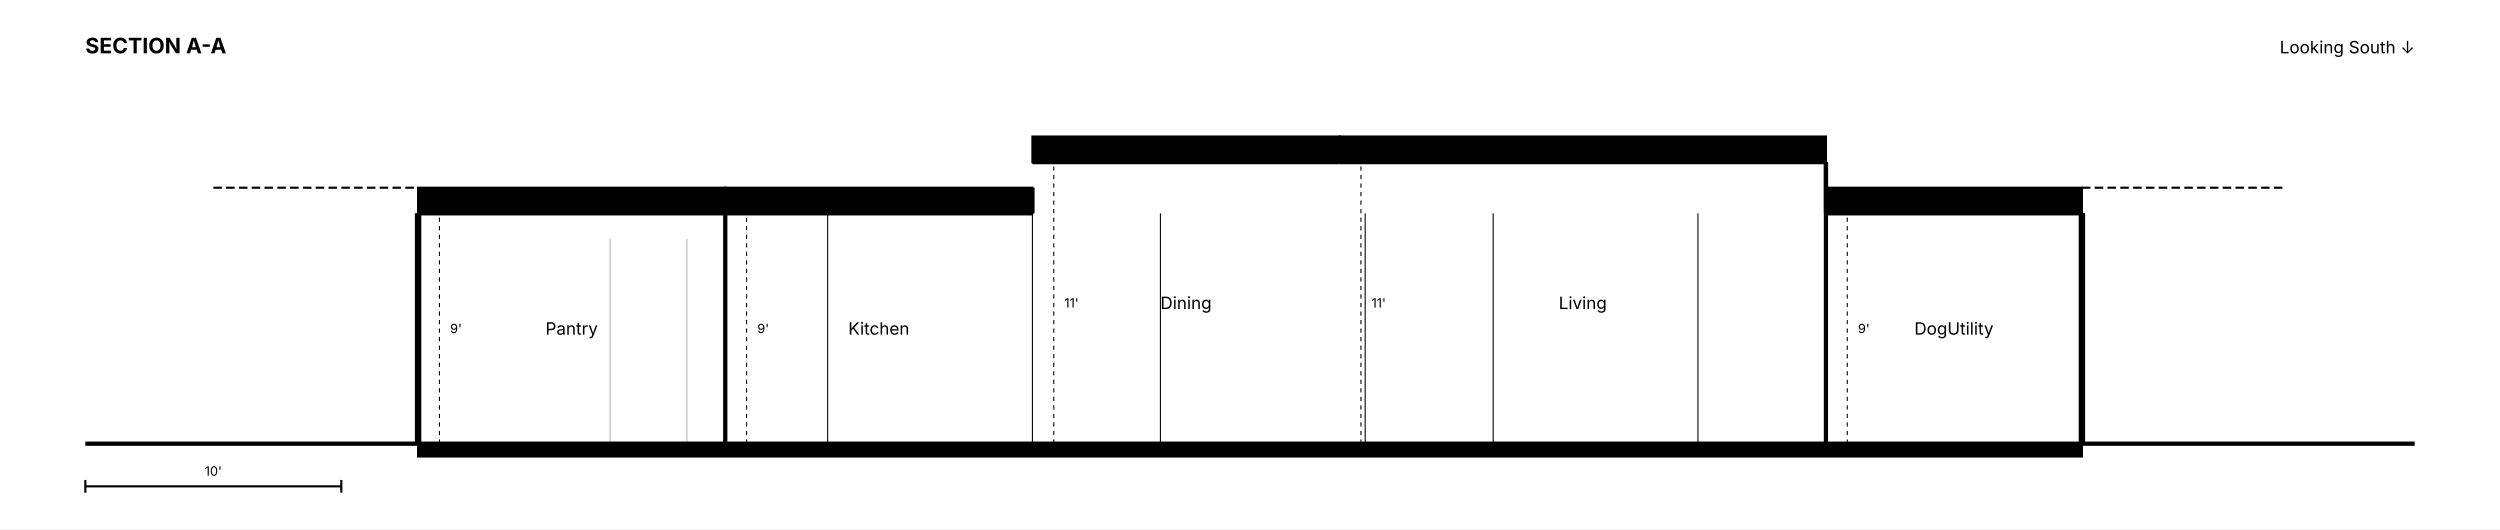
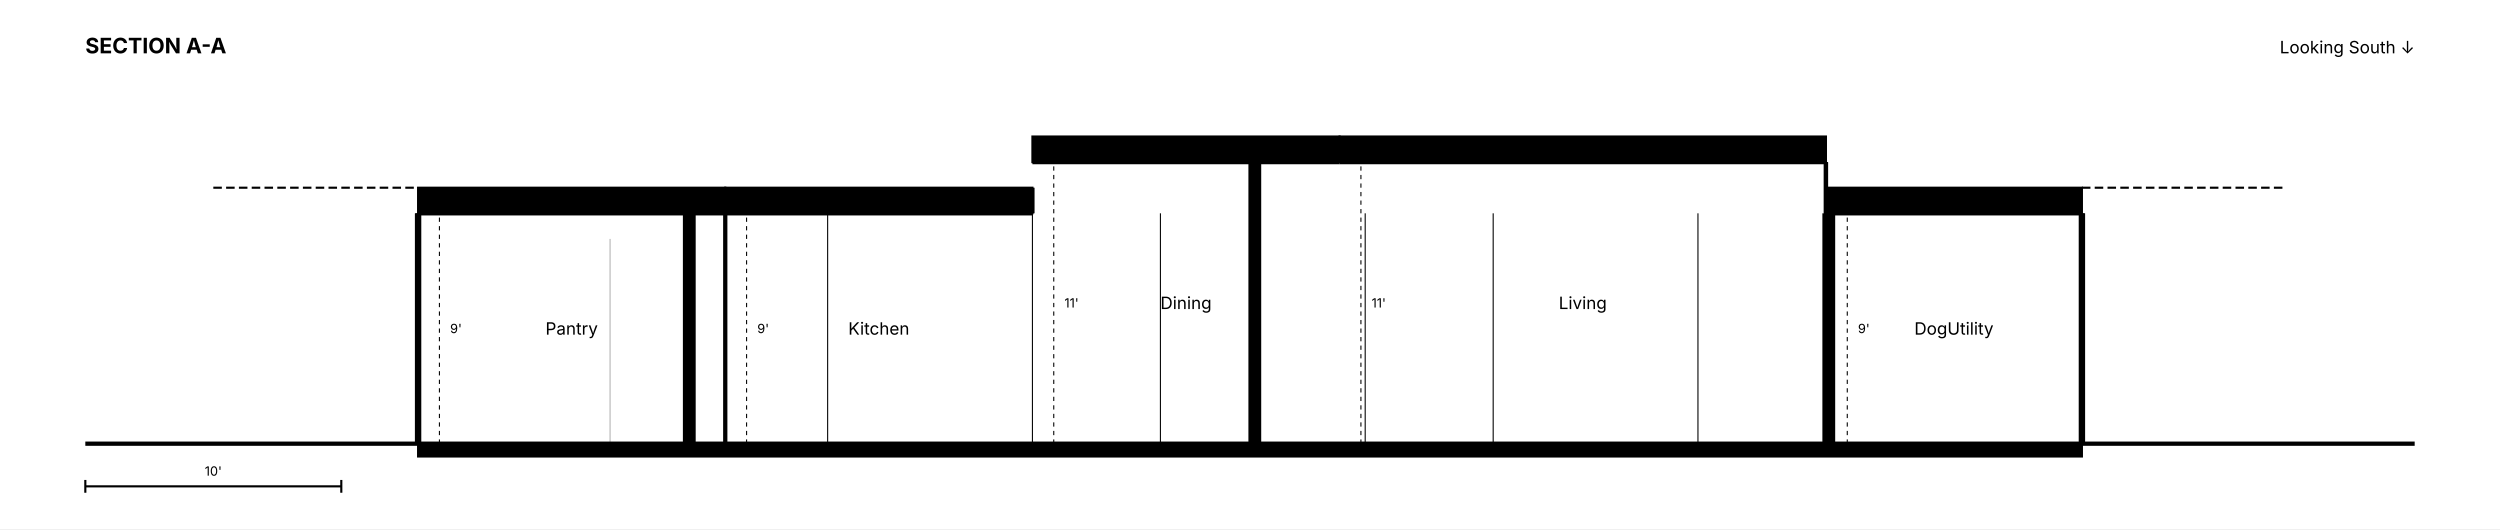
<svg xmlns="http://www.w3.org/2000/svg" viewBox="0 0 1172 248" width="1172" height="248">
  <rect x="0" y="0" width="1172" height="248" fill="white" />
  <line x1="40" y1="208" x2="1132" y2="208" stroke="black" stroke-width="2" />
  <rect x="196" y="208" width="780" height="6" fill="black" stroke="black" stroke-width="1" />
  <line x1="196" y1="100" x2="340" y2="100" stroke="black" stroke-width="2" />
  <rect x="196" y="88" width="144" height="12" fill="black" stroke="black" stroke-width="1" />
  <text x="268" y="154" font-family="Inter, system-ui, sans-serif" font-size="8" fill="black" text-anchor="middle" dominant-baseline="middle">Pantry</text>
  <line x1="206" y1="208" x2="206" y2="100" stroke="black" stroke-width="0.5" stroke-dasharray="2 2" />
  <text x="211" y="154" font-family="Inter, system-ui, sans-serif" font-size="6" fill="black" dominant-baseline="middle">9'</text>
  <line x1="340" y1="100" x2="484" y2="100" stroke="black" stroke-width="2" />
  <rect x="340" y="88" width="144" height="12" fill="black" stroke="black" stroke-width="1" />
  <line x1="484" y1="100" x2="484" y2="88" stroke="black" stroke-width="2" />
  <text x="412" y="154" font-family="Inter, system-ui, sans-serif" font-size="8" fill="black" text-anchor="middle" dominant-baseline="middle">Kitchen</text>
  <line x1="350" y1="208" x2="350" y2="100" stroke="black" stroke-width="0.5" stroke-dasharray="2 2" />
  <text x="355" y="154" font-family="Inter, system-ui, sans-serif" font-size="6" fill="black" dominant-baseline="middle">9'</text>
  <line x1="484" y1="76" x2="628" y2="76" stroke="black" stroke-width="2" />
  <rect x="484" y="64" width="144" height="12" fill="black" stroke="black" stroke-width="1" />
  <text x="556" y="142" font-family="Inter, system-ui, sans-serif" font-size="8" fill="black" text-anchor="middle" dominant-baseline="middle">Dining</text>
  <line x1="494" y1="208" x2="494" y2="76" stroke="black" stroke-width="0.5" stroke-dasharray="2 2" />
  <text x="499" y="142" font-family="Inter, system-ui, sans-serif" font-size="6" fill="black" dominant-baseline="middle">11'</text>
  <line x1="628" y1="76" x2="856" y2="76" stroke="black" stroke-width="2" />
  <rect x="628" y="64" width="228" height="12" fill="black" stroke="black" stroke-width="1" />
  <line x1="856" y1="76" x2="856" y2="100" stroke="black" stroke-width="2" />
  <text x="742" y="142" font-family="Inter, system-ui, sans-serif" font-size="8" fill="black" text-anchor="middle" dominant-baseline="middle">Living</text>
  <line x1="638" y1="208" x2="638" y2="76" stroke="black" stroke-width="0.5" stroke-dasharray="2 2" />
  <text x="643" y="142" font-family="Inter, system-ui, sans-serif" font-size="6" fill="black" dominant-baseline="middle">11'</text>
  <line x1="856" y1="100" x2="976" y2="100" stroke="black" stroke-width="2" />
  <rect x="856" y="88" width="120" height="12" fill="black" stroke="black" stroke-width="1" />
  <text x="916" y="154" font-family="Inter, system-ui, sans-serif" font-size="8" fill="black" text-anchor="middle" dominant-baseline="middle">Dog
Utility</text>
  <line x1="866" y1="208" x2="866" y2="100" stroke="black" stroke-width="0.5" stroke-dasharray="2 2" />
  <text x="871" y="154" font-family="Inter, system-ui, sans-serif" font-size="6" fill="black" dominant-baseline="middle">9'</text>
  <line x1="196" y1="208" x2="196" y2="100" stroke="black" stroke-width="2.5" />
  <line x1="976" y1="208" x2="976" y2="100" stroke="black" stroke-width="2.5" />
  <line x1="100" y1="88" x2="196" y2="88" stroke="black" stroke-width="1" stroke-dasharray="4 2" />
  <line x1="976" y1="88" x2="1072" y2="88" stroke="black" stroke-width="1" stroke-dasharray="4 2" />
  <line x1="388" y1="208" x2="388" y2="100" stroke="black" stroke-width="0.5" />
  <line x1="484" y1="208" x2="484" y2="100" stroke="black" stroke-width="0.5" />
  <line x1="544" y1="208" x2="544" y2="100" stroke="black" stroke-width="0.5" />
  <line x1="640" y1="208" x2="640" y2="100" stroke="black" stroke-width="0.5" />
  <line x1="700" y1="208" x2="700" y2="100" stroke="black" stroke-width="0.5" />
  <line x1="796" y1="208" x2="796" y2="100" stroke="black" stroke-width="0.5" />
  <line x1="286" y1="208" x2="286" y2="112" stroke="rgba(0,0,0,0.3)" stroke-width="0.5" />
  <line x1="322" y1="208" x2="322" y2="112" stroke="rgba(0,0,0,0.3)" stroke-width="0.5" />
+   <line x1="976" y1="208" x2="976" y2="100" stroke="black" stroke-width="3" />
  <line x1="196" y1="208" x2="196" y2="100" stroke="black" stroke-width="3" />
-   <line x1="976" y1="208" x2="976" y2="100" stroke="black" stroke-width="3" />
  <line x1="340" y1="208" x2="340" y2="100" stroke="black" stroke-width="2" />
  <line x1="856" y1="208" x2="856" y2="76" stroke="black" stroke-width="2" />
+   <rect x="320.138" y="100" width="6" height="108" fill="black" />
+   <rect x="585.255" y="76" width="6" height="132" fill="black" />
+   <rect x="854.335" y="100" width="6" height="108" fill="black" />
  <text x="40" y="25" font-family="Inter, system-ui, sans-serif" font-size="10" font-weight="bold" fill="black">SECTION A-A</text>
  <text x="1132" y="25" font-family="Inter, system-ui, sans-serif" font-size="8" fill="black" text-anchor="end">Looking South ↓</text>
  <line x1="40" y1="228" x2="160" y2="228" stroke="black" stroke-width="1" />
  <line x1="40" y1="225" x2="40" y2="231" stroke="black" stroke-width="1" />
  <line x1="160" y1="225" x2="160" y2="231" stroke="black" stroke-width="1" />
  <text x="100" y="223" font-family="Inter, system-ui, sans-serif" font-size="6" fill="black" text-anchor="middle">10'</text>
</svg>
